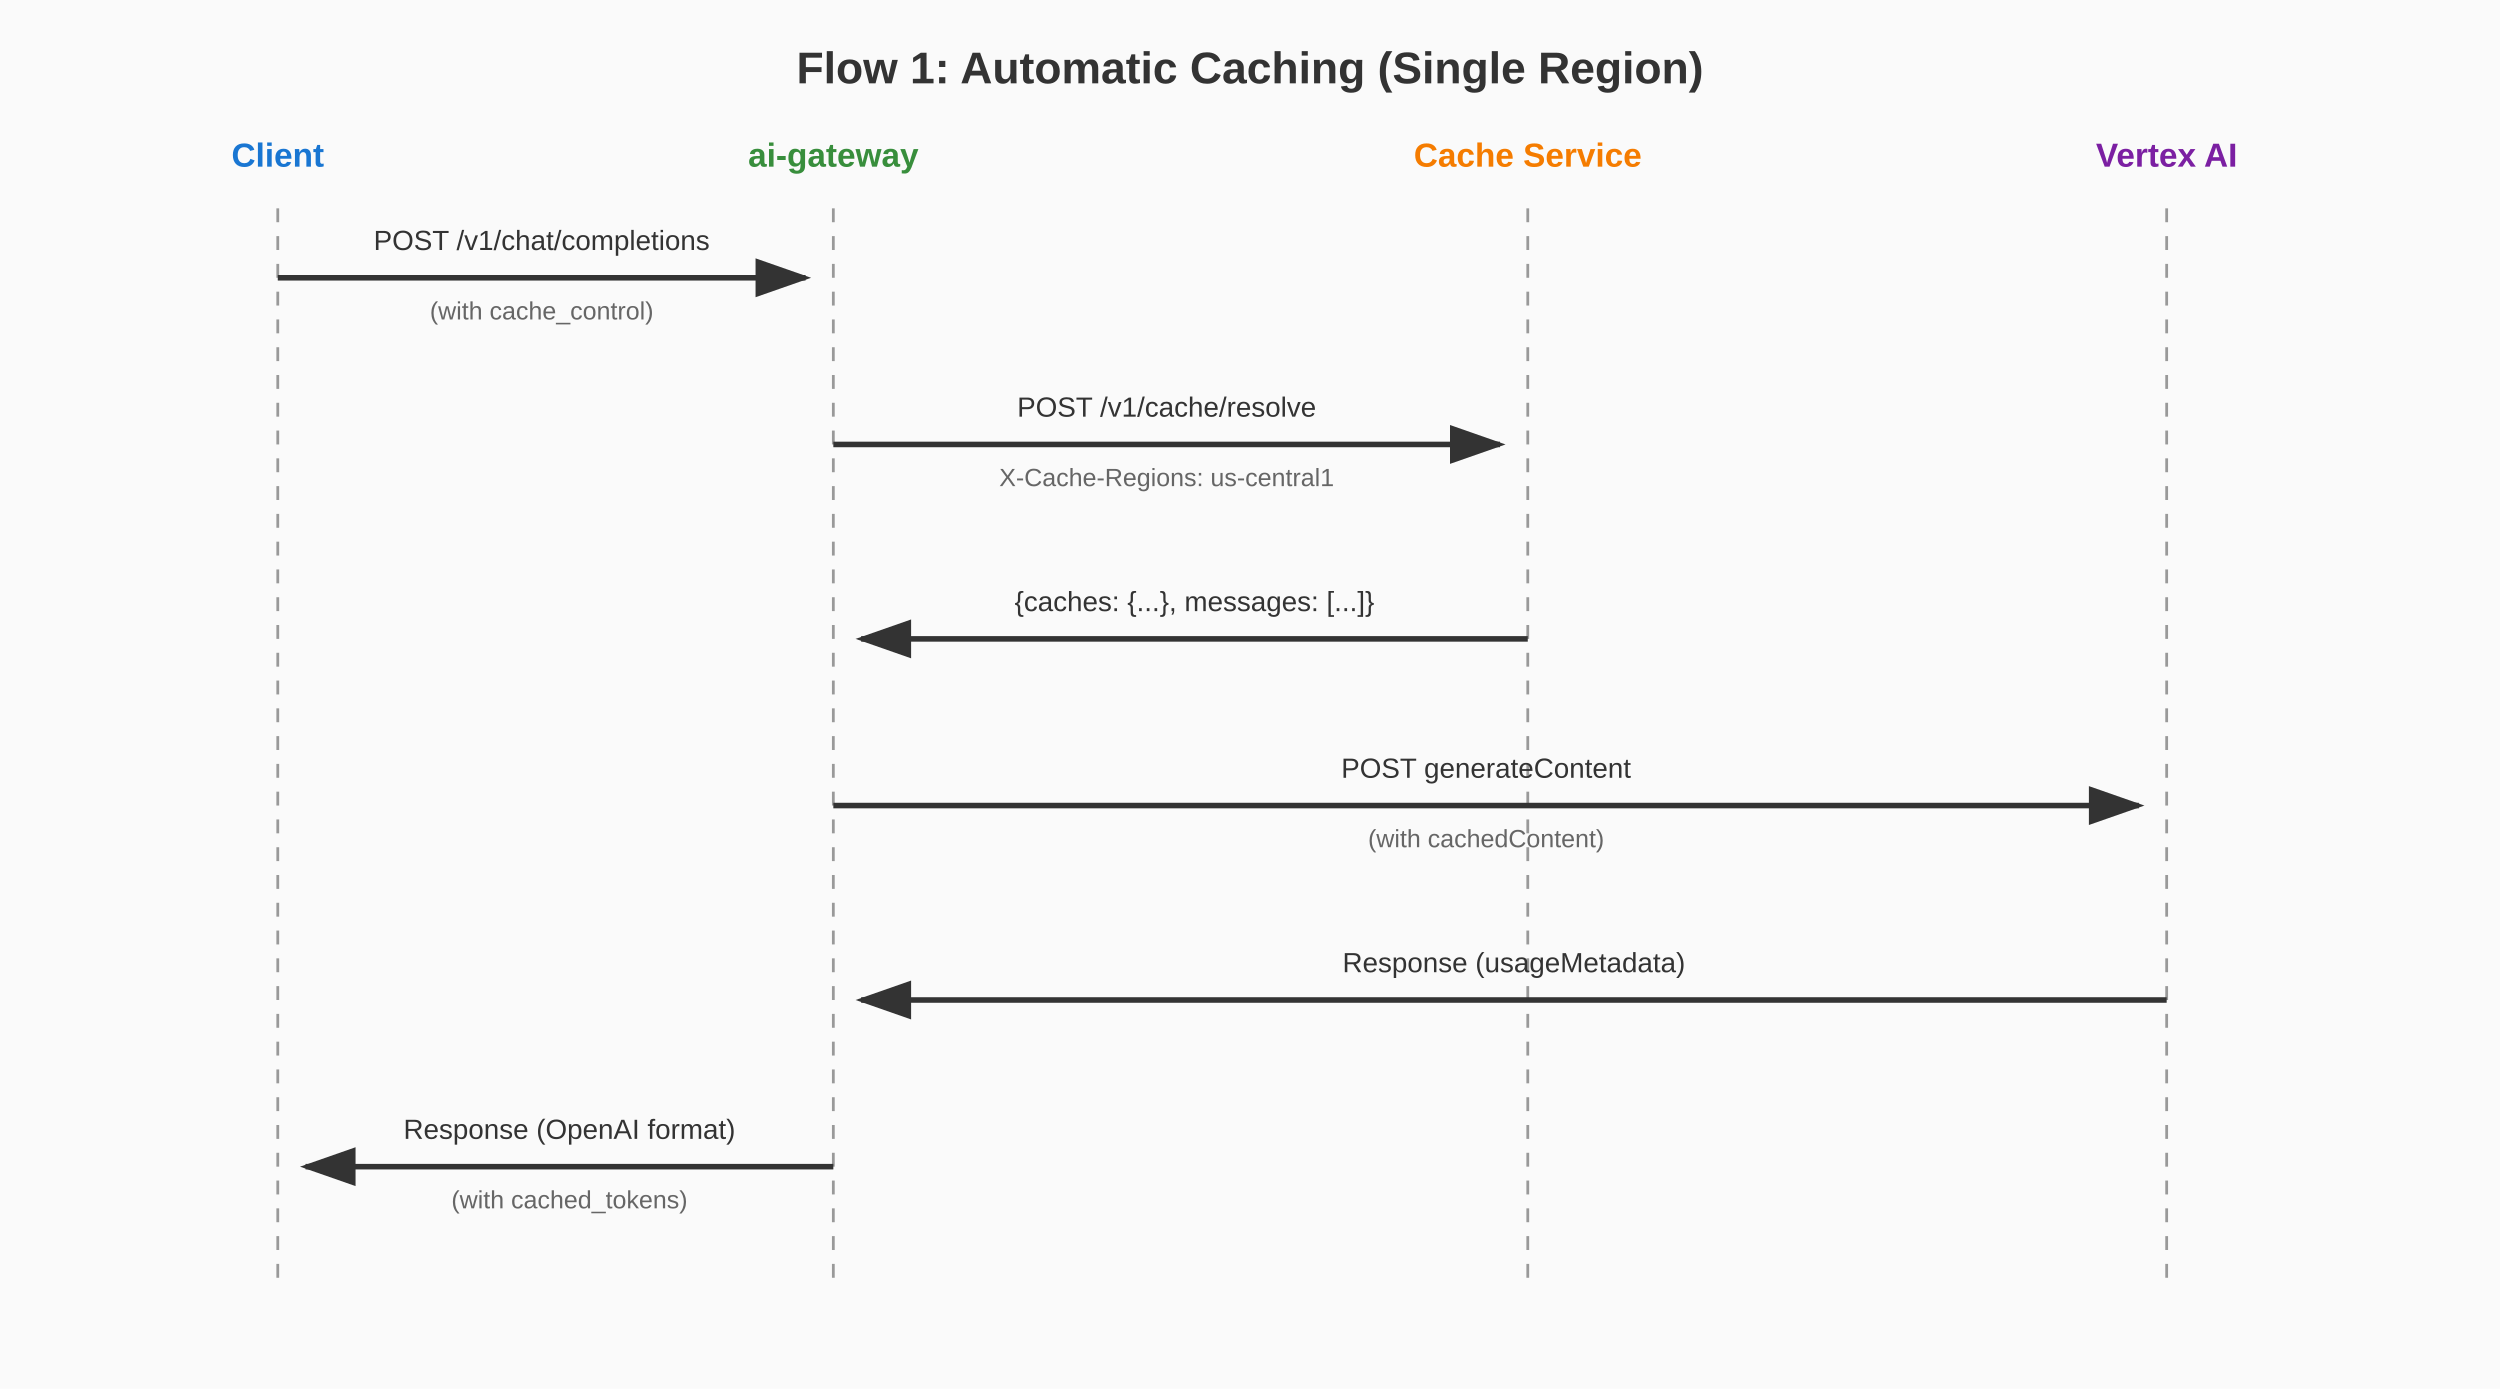
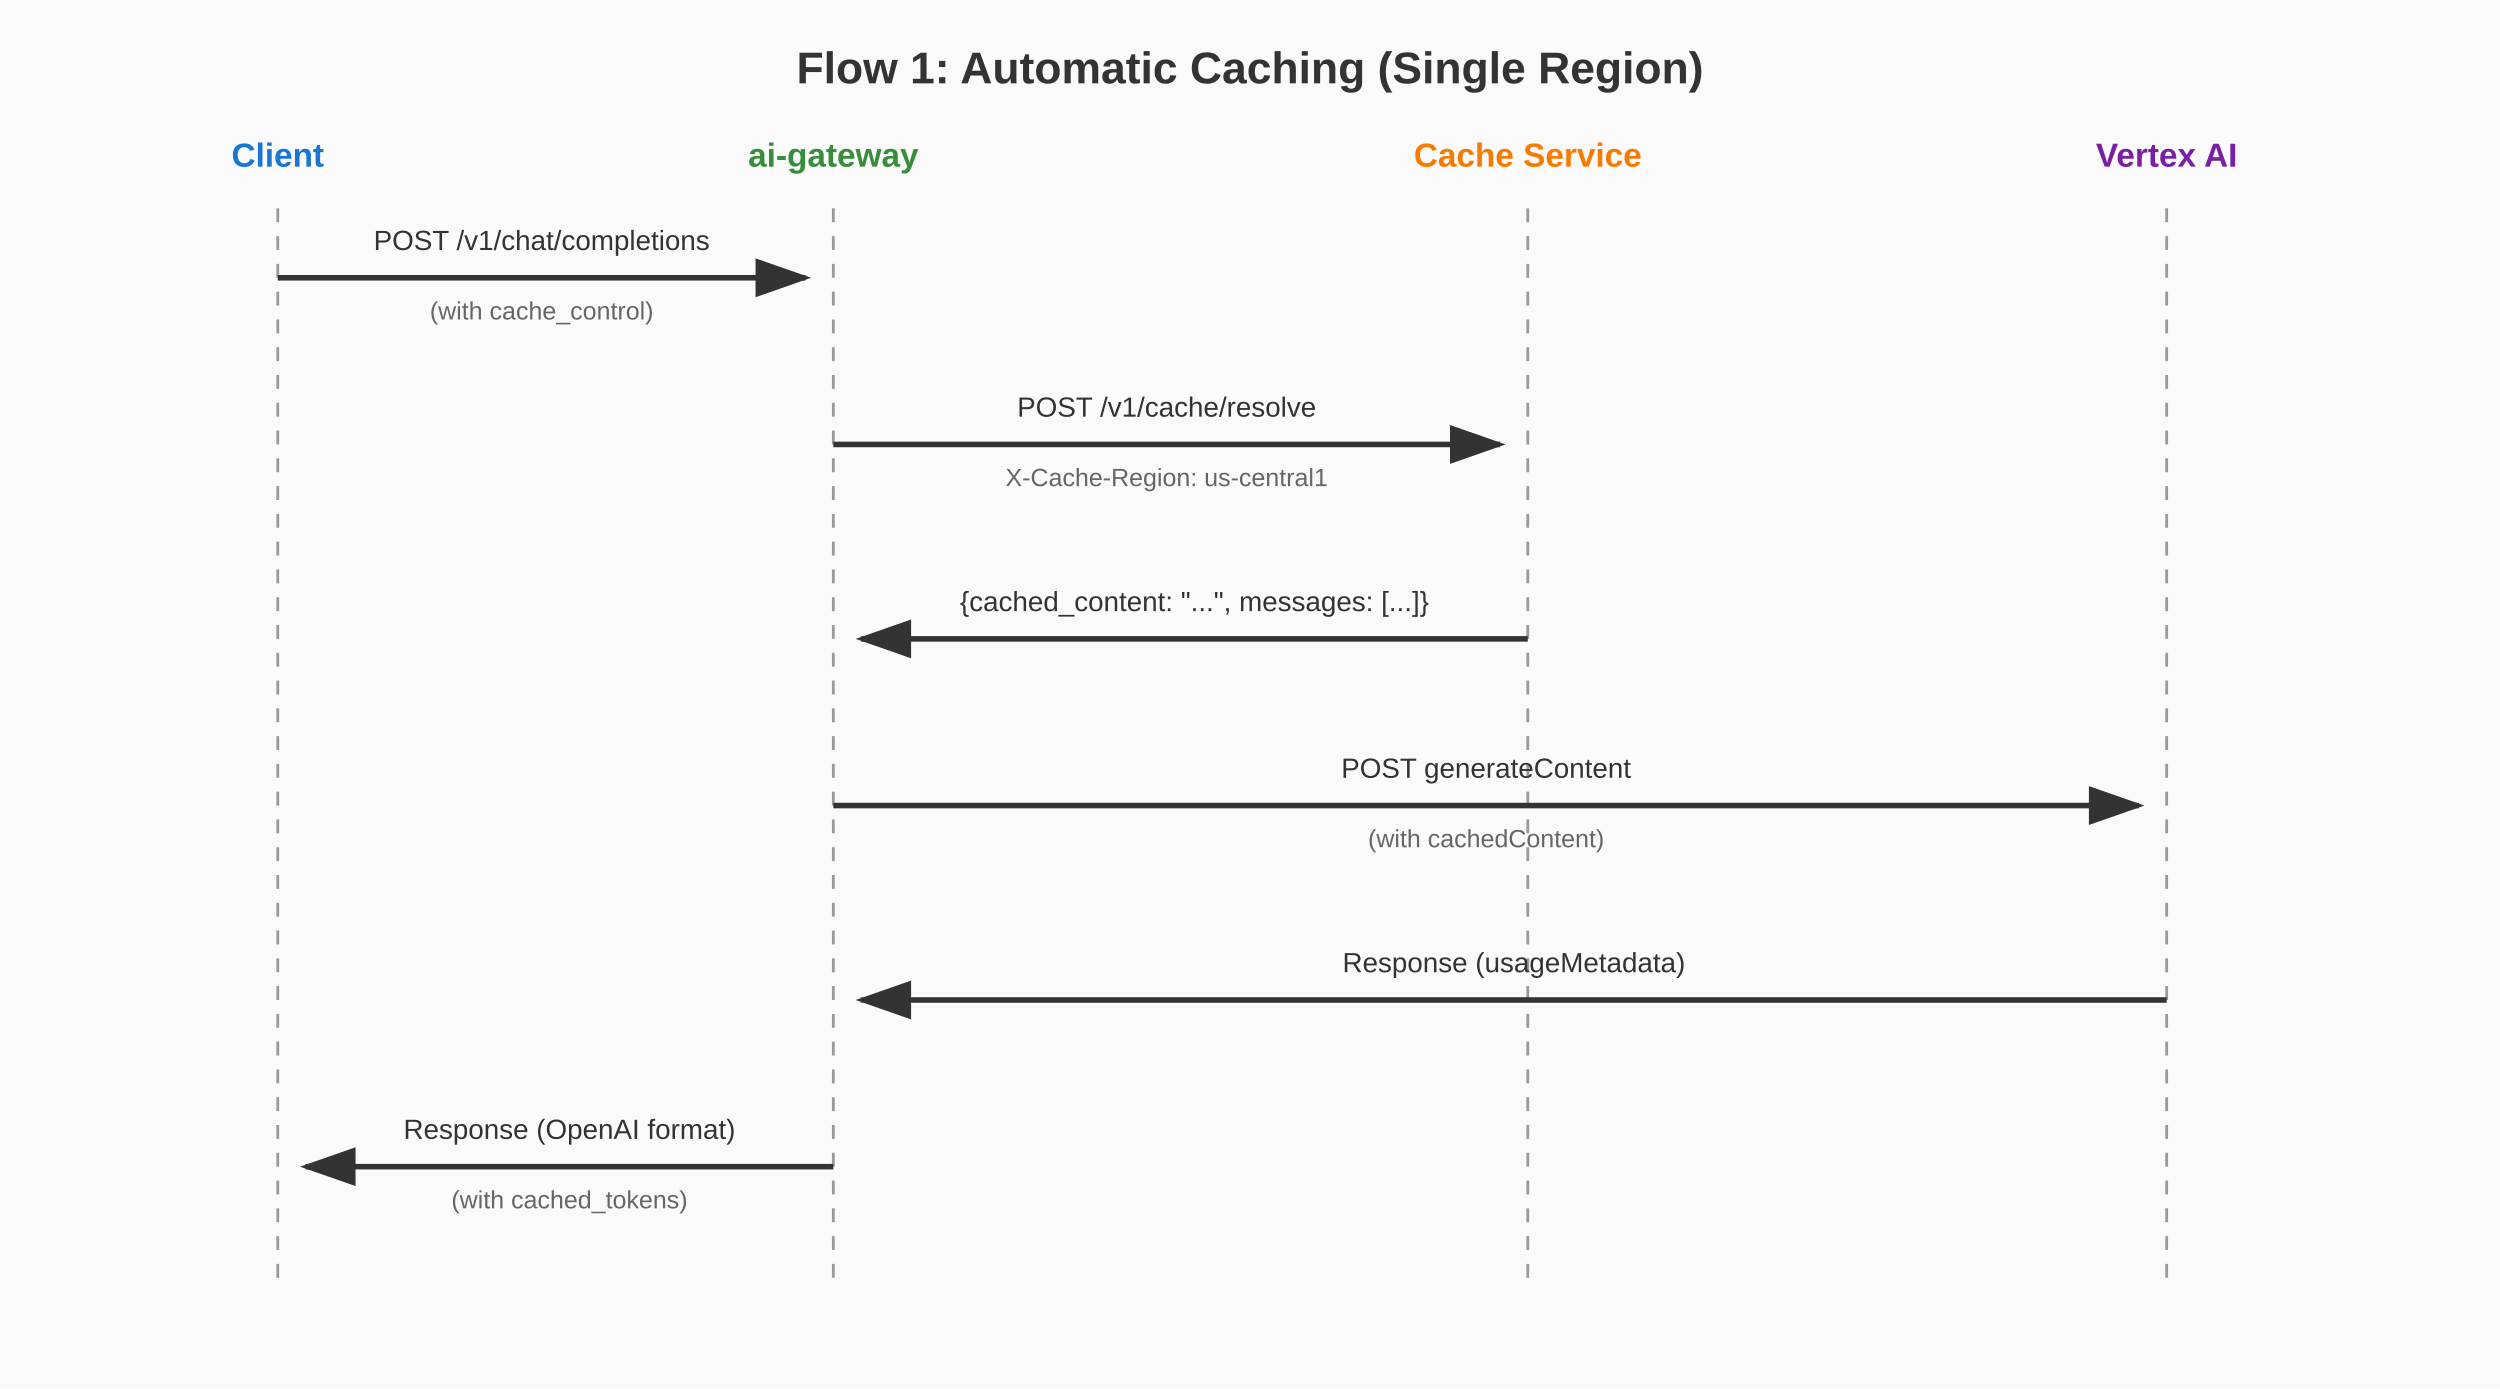
<svg xmlns="http://www.w3.org/2000/svg" viewBox="0 0 900 500">
  <defs>
    <marker id="arrowhead" markerWidth="10" markerHeight="7" refX="9" refY="3.5" orient="auto">
      <polygon points="0 0, 10 3.5, 0 7" fill="#333" />
    </marker>
  </defs>
  <rect width="900" height="500" fill="#fafafa" />
  <text x="450" y="30" text-anchor="middle" font-family="Arial, sans-serif" font-size="16" font-weight="bold" fill="#333">Flow 1: Automatic Caching (Single Region)</text>
  <text x="100" y="60" text-anchor="middle" font-family="Arial, sans-serif" font-size="12" font-weight="bold" fill="#1976d2">Client</text>
  <text x="300" y="60" text-anchor="middle" font-family="Arial, sans-serif" font-size="12" font-weight="bold" fill="#388e3c">ai-gateway</text>
  <text x="550" y="60" text-anchor="middle" font-family="Arial, sans-serif" font-size="12" font-weight="bold" fill="#f57c00">Cache Service</text>
  <text x="780" y="60" text-anchor="middle" font-family="Arial, sans-serif" font-size="12" font-weight="bold" fill="#7b1fa2">Vertex AI</text>
  <line x1="100" y1="75" x2="100" y2="460" stroke="#999" stroke-width="1" stroke-dasharray="5,5" />
  <line x1="300" y1="75" x2="300" y2="460" stroke="#999" stroke-width="1" stroke-dasharray="5,5" />
  <line x1="550" y1="75" x2="550" y2="460" stroke="#999" stroke-width="1" stroke-dasharray="5,5" />
  <line x1="780" y1="75" x2="780" y2="460" stroke="#999" stroke-width="1" stroke-dasharray="5,5" />
  <line x1="100" y1="100" x2="290" y2="100" stroke="#333" stroke-width="2" marker-end="url(#arrowhead)" />
  <text x="195" y="90" text-anchor="middle" font-family="Arial, sans-serif" font-size="10" fill="#333">POST /v1/chat/completions</text>
  <text x="195" y="115" text-anchor="middle" font-family="Arial, sans-serif" font-size="9" fill="#666">(with cache_control)</text>
  <line x1="300" y1="160" x2="540" y2="160" stroke="#333" stroke-width="2" marker-end="url(#arrowhead)" />
  <text x="420" y="150" text-anchor="middle" font-family="Arial, sans-serif" font-size="10" fill="#333">POST /v1/cache/resolve</text>
-   <text x="420" y="175" text-anchor="middle" font-family="Arial, sans-serif" font-size="9" fill="#666">X-Cache-Regions: us-central1</text>
+   <text x="420" y="175" text-anchor="middle" font-family="Arial, sans-serif" font-size="9" fill="#666">X-Cache-Region: us-central1</text>
  <line x1="550" y1="230" x2="310" y2="230" stroke="#333" stroke-width="2" marker-end="url(#arrowhead)" />
-   <text x="430" y="220" text-anchor="middle" font-family="Arial, sans-serif" font-size="10" fill="#333">{caches: {...}, messages: [...]}</text>
+   <text x="430" y="220" text-anchor="middle" font-family="Arial, sans-serif" font-size="10" fill="#333">{cached_content: "...", messages: [...]}</text>
  <line x1="300" y1="290" x2="770" y2="290" stroke="#333" stroke-width="2" marker-end="url(#arrowhead)" />
  <text x="535" y="280" text-anchor="middle" font-family="Arial, sans-serif" font-size="10" fill="#333">POST generateContent</text>
  <text x="535" y="305" text-anchor="middle" font-family="Arial, sans-serif" font-size="9" fill="#666">(with cachedContent)</text>
  <line x1="780" y1="360" x2="310" y2="360" stroke="#333" stroke-width="2" marker-end="url(#arrowhead)" />
  <text x="545" y="350" text-anchor="middle" font-family="Arial, sans-serif" font-size="10" fill="#333">Response (usageMetadata)</text>
  <line x1="300" y1="420" x2="110" y2="420" stroke="#333" stroke-width="2" marker-end="url(#arrowhead)" />
  <text x="205" y="410" text-anchor="middle" font-family="Arial, sans-serif" font-size="10" fill="#333">Response (OpenAI format)</text>
  <text x="205" y="435" text-anchor="middle" font-family="Arial, sans-serif" font-size="9" fill="#666">(with cached_tokens)</text>
</svg>
